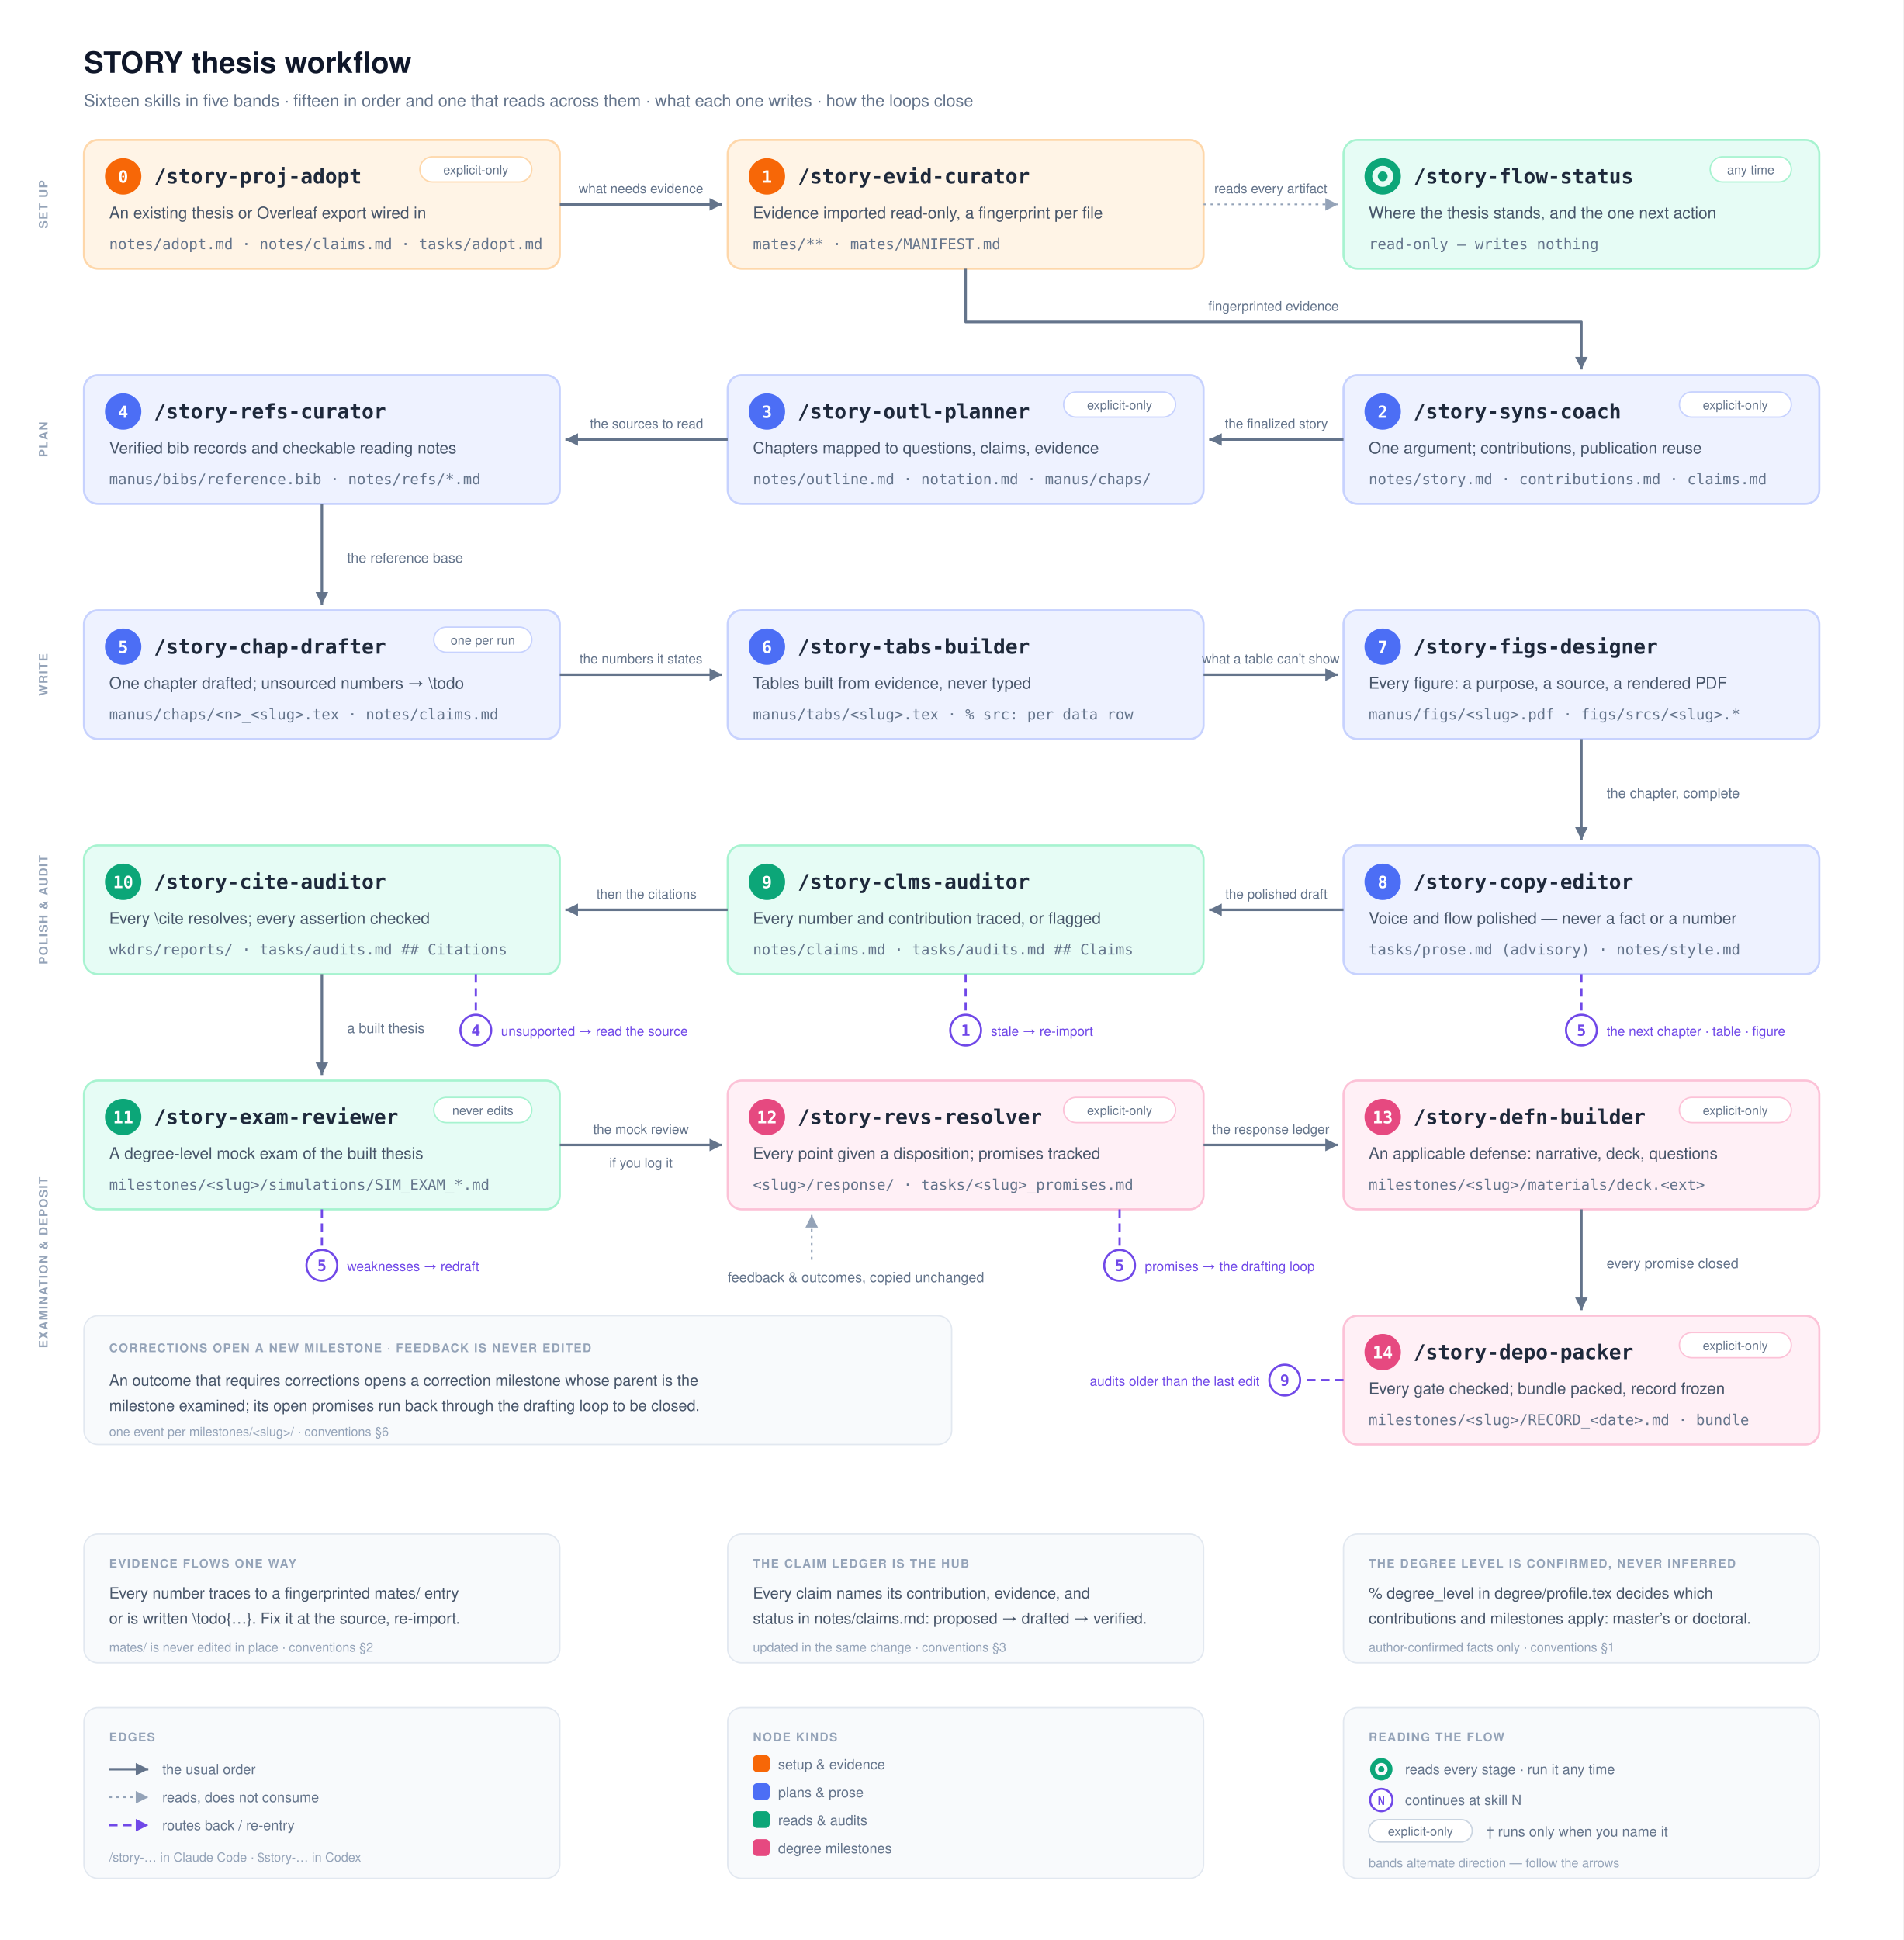
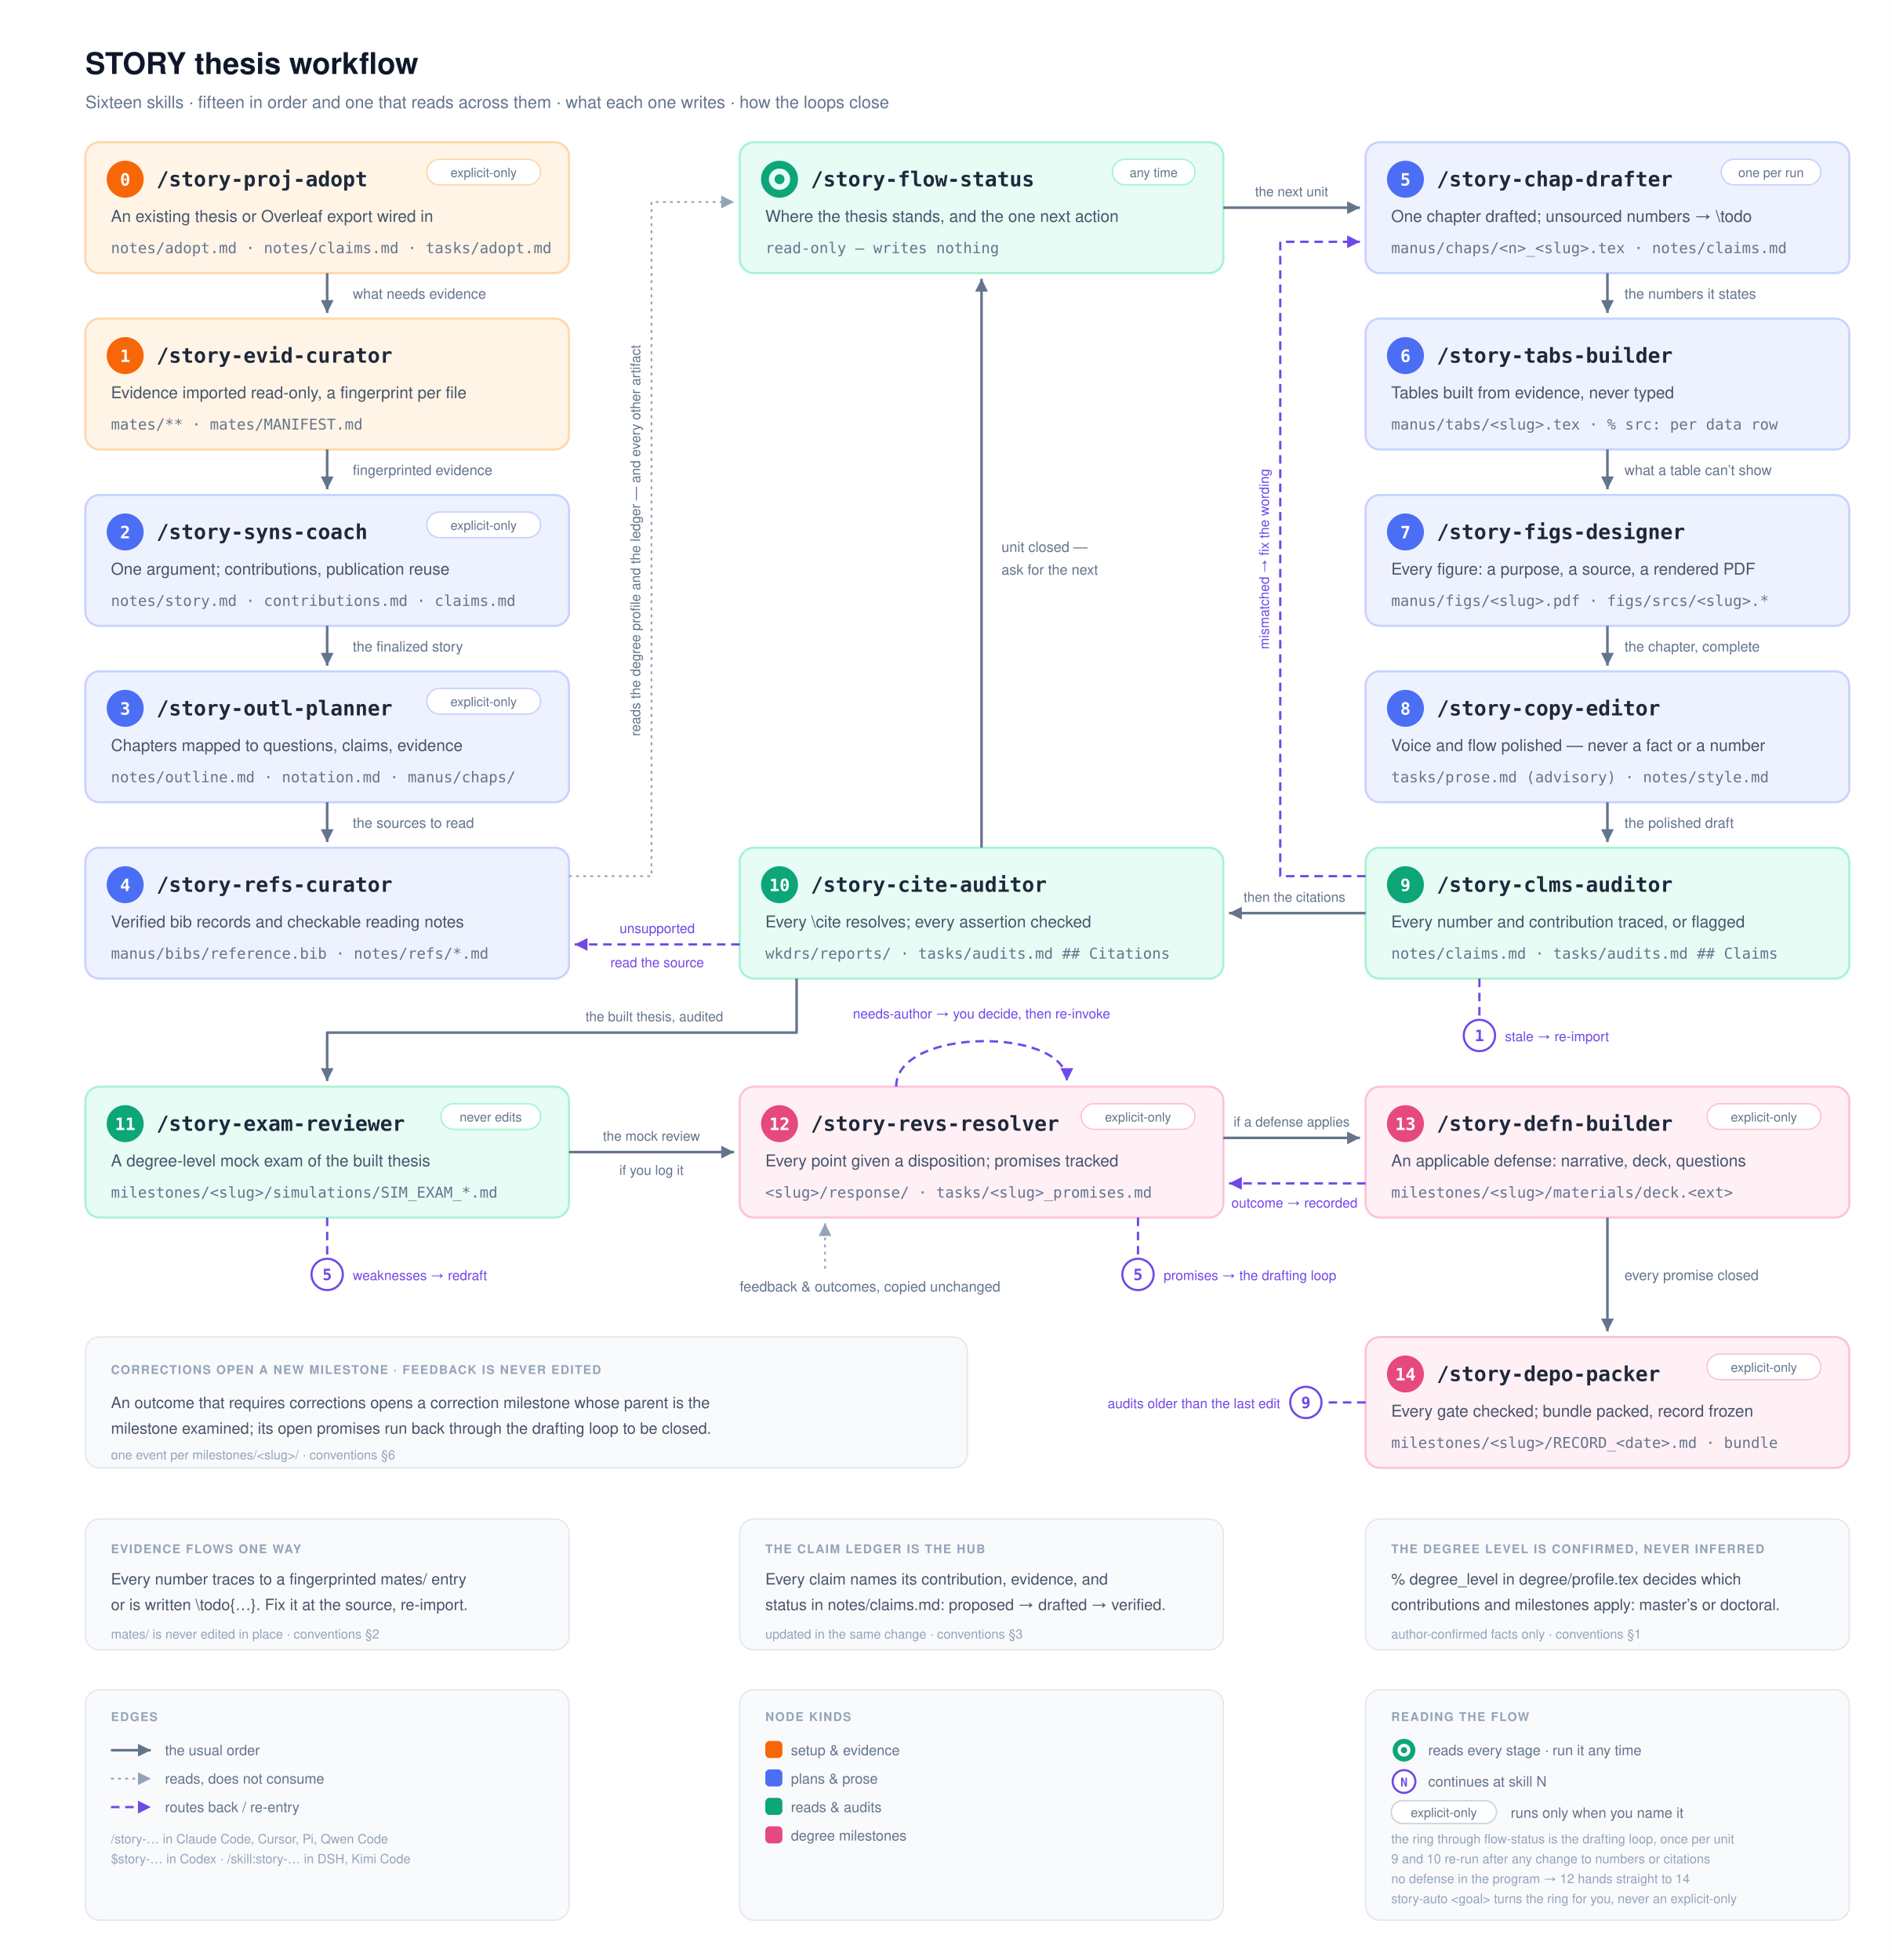
- <svg xmlns="http://www.w3.org/2000/svg" viewBox="0 0 1360 1386" width="1360" height="1386" font-family="-apple-system, BlinkMacSystemFont, 'Segoe UI', Helvetica, Arial, sans-serif">
+ <svg xmlns="http://www.w3.org/2000/svg" viewBox="0 0 1330 1378" width="1330" height="1378" font-family="-apple-system, BlinkMacSystemFont, 'Segoe UI', Helvetica, Arial, sans-serif">
  <defs>
    <style>
      .nt { font-family: Menlo, ui-monospace, SFMono-Regular, Consolas, monospace; font-size: 14.5px; font-weight: 600; fill: #1e293b; }
      .np { font-size: 11.5px; fill: #475569; }
      .no { font-family: Menlo, ui-monospace, SFMono-Regular, Consolas, monospace; font-size: 10.5px; fill: #64748b; }
      .bn { font-family: Menlo, ui-monospace, SFMono-Regular, Consolas, monospace; font-size: 12px; font-weight: 700; fill: #ffffff; text-anchor: middle; }
      .tag { font-size: 9px; fill: #64748b; text-anchor: middle; }
      .el { font-size: 10px; fill: #64748b; }
      .elc { font-size: 9.5px; fill: #64748b; text-anchor: middle; }
      .lv { font-size: 9.5px; fill: #7048e8; }
      .lvc { font-size: 9.5px; fill: #7048e8; text-anchor: middle; }
      .spine { fill: none; stroke: #64748b; stroke-width: 1.8; stroke-linejoin: round; }
      .loop { fill: none; stroke: #7048e8; stroke-width: 1.6; stroke-dasharray: 6 4; stroke-linejoin: round; }
      .stub { fill: none; stroke: #7048e8; stroke-width: 1.6; stroke-dasharray: 6 4; }
      .read { fill: none; stroke: #94a3b8; stroke-width: 1.2; stroke-dasharray: 2 3; stroke-linejoin: round; }
      .ah { fill: #64748b; }
      .ahr { fill: #94a3b8; }
      .ahv { fill: #7048e8; }
      .jn { font-family: Menlo, ui-monospace, SFMono-Regular, Consolas, monospace; font-size: 11px; font-weight: 700; fill: #7048e8; text-anchor: middle; }
      .lh { font-size: 8.5px; font-weight: 700; fill: #94a3b8; letter-spacing: 0.09em; }
-       .bl { font-size: 8.5px; font-weight: 700; fill: #94a3b8; letter-spacing: 0.09em; text-anchor: middle; }
      .ef { font-size: 9px; fill: #94a3b8; }
      .cb { font-size: 11px; fill: #475569; }
    </style>
  </defs>
-   <rect x="0" y="0" width="1360" height="1386" fill="#ffffff" />
+   <rect x="0" y="0" width="1330" height="1378" fill="#ffffff" />
  <text x="60" y="52" font-size="21" font-weight="700" fill="#0f172a">STORY thesis workflow</text>
-   <text x="60" y="76" font-size="12" fill="#64748b">Sixteen skills in five bands · fifteen in order and one that reads across them · what each one writes · how the loops close</text>
-   <text class="bl" x="34" y="146" transform="rotate(-90 34 146)">SET UP</text>
-   <text class="bl" x="34" y="314" transform="rotate(-90 34 314)">PLAN</text>
-   <text class="bl" x="34" y="482" transform="rotate(-90 34 482)">WRITE</text>
-   <text class="bl" x="34" y="650" transform="rotate(-90 34 650)">POLISH &amp; AUDIT</text>
-   <text class="bl" x="34" y="902" transform="rotate(-90 34 902)">EXAMINATION &amp; DEPOSIT</text>
+   <text x="60" y="76" font-size="12" fill="#64748b">Sixteen skills · fifteen in order and one that reads across them · what each one writes · how the loops close</text>
  <rect x="60" y="100" width="340" height="92" rx="10" fill="#fff4e6" stroke="#fed7aa" stroke-width="1.5" />
  <circle cx="88" cy="126" r="13" fill="#f76707" />
  <text class="bn" x="88" y="130.5">0</text>
  <text class="nt" x="110" y="131">/story-proj-adopt</text>
  <rect x="300" y="112" width="80" height="18" rx="9" fill="#ffffff" stroke="#fed7aa" />
  <text class="tag" x="340" y="124.5">explicit-only</text>
  <text class="np" x="78" y="156">An existing thesis or Overleaf export wired in</text>
  <text class="no" x="78" y="178">notes/adopt.md · notes/claims.md · tasks/adopt.md</text>
-   <rect x="520" y="100" width="340" height="92" rx="10" fill="#fff4e6" stroke="#fed7aa" stroke-width="1.5" />
-   <circle cx="548" cy="126" r="13" fill="#f76707" />
-   <text class="bn" x="548" y="130.5">1</text>
-   <text class="nt" x="570" y="131">/story-evid-curator</text>
-   <text class="np" x="538" y="156">Evidence imported read-only, a fingerprint per file</text>
-   <text class="no" x="538" y="178">mates/** · mates/MANIFEST.md</text>
-   <rect x="960" y="100" width="340" height="92" rx="10" fill="#e6fcf5" stroke="#a7f3d0" stroke-width="1.5" />
-   <circle cx="988" cy="126" r="13" fill="#0ca678" />
-   <circle cx="988" cy="126" r="7.5" fill="#e6fcf5" />
-   <circle cx="988" cy="126" r="3.5" fill="#0ca678" />
-   <text class="nt" x="1010" y="131">/story-flow-status</text>
-   <rect x="1222" y="112" width="58" height="18" rx="9" fill="#ffffff" stroke="#a7f3d0" />
-   <text class="tag" x="1251" y="124.5">any time</text>
-   <text class="np" x="978" y="156">Where the thesis stands, and the one next action</text>
-   <text class="no" x="978" y="178">read-only — writes nothing</text>
-   <rect x="960" y="268" width="340" height="92" rx="10" fill="#eef2ff" stroke="#c7d2fe" stroke-width="1.5" />
-   <circle cx="988" cy="294" r="13" fill="#4c6ef5" />
-   <text class="bn" x="988" y="298.5">2</text>
-   <text class="nt" x="1010" y="299">/story-syns-coach</text>
-   <rect x="1200" y="280" width="80" height="18" rx="9" fill="#ffffff" stroke="#c7d2fe" />
-   <text class="tag" x="1240" y="292.5">explicit-only</text>
-   <text class="np" x="978" y="324">One argument; contributions, publication reuse</text>
-   <text class="no" x="978" y="346">notes/story.md · contributions.md · claims.md</text>
-   <rect x="520" y="268" width="340" height="92" rx="10" fill="#eef2ff" stroke="#c7d2fe" stroke-width="1.5" />
-   <circle cx="548" cy="294" r="13" fill="#4c6ef5" />
-   <text class="bn" x="548" y="298.5">3</text>
-   <text class="nt" x="570" y="299">/story-outl-planner</text>
-   <rect x="760" y="280" width="80" height="18" rx="9" fill="#ffffff" stroke="#c7d2fe" />
-   <text class="tag" x="800" y="292.5">explicit-only</text>
-   <text class="np" x="538" y="324">Chapters mapped to questions, claims, evidence</text>
-   <text class="no" x="538" y="346">notes/outline.md · notation.md · manus/chaps/</text>
-   <rect x="60" y="268" width="340" height="92" rx="10" fill="#eef2ff" stroke="#c7d2fe" stroke-width="1.5" />
-   <circle cx="88" cy="294" r="13" fill="#4c6ef5" />
-   <text class="bn" x="88" y="298.5">4</text>
-   <text class="nt" x="110" y="299">/story-refs-curator</text>
-   <text class="np" x="78" y="324">Verified bib records and checkable reading notes</text>
-   <text class="no" x="78" y="346">manus/bibs/reference.bib · notes/refs/*.md</text>
-   <rect x="60" y="436" width="340" height="92" rx="10" fill="#eef2ff" stroke="#c7d2fe" stroke-width="1.5" />
-   <circle cx="88" cy="462" r="13" fill="#4c6ef5" />
-   <text class="bn" x="88" y="466.5">5</text>
-   <text class="nt" x="110" y="467">/story-chap-drafter</text>
-   <rect x="310" y="448" width="70" height="18" rx="9" fill="#ffffff" stroke="#c7d2fe" />
-   <text class="tag" x="345" y="460.5">one per run</text>
-   <text class="np" x="78" y="492">One chapter drafted; unsourced numbers → \todo</text>
-   <text class="no" x="78" y="514">manus/chaps/&lt;n&gt;_&lt;slug&gt;.tex · notes/claims.md</text>
-   <rect x="520" y="436" width="340" height="92" rx="10" fill="#eef2ff" stroke="#c7d2fe" stroke-width="1.5" />
-   <circle cx="548" cy="462" r="13" fill="#4c6ef5" />
-   <text class="bn" x="548" y="466.5">6</text>
-   <text class="nt" x="570" y="467">/story-tabs-builder</text>
-   <text class="np" x="538" y="492">Tables built from evidence, never typed</text>
-   <text class="no" x="538" y="514">manus/tabs/&lt;slug&gt;.tex · % src: per data row</text>
-   <rect x="960" y="436" width="340" height="92" rx="10" fill="#eef2ff" stroke="#c7d2fe" stroke-width="1.5" />
-   <circle cx="988" cy="462" r="13" fill="#4c6ef5" />
-   <text class="bn" x="988" y="466.5">7</text>
-   <text class="nt" x="1010" y="467">/story-figs-designer</text>
-   <text class="np" x="978" y="492">Every figure: a purpose, a source, a rendered PDF</text>
-   <text class="no" x="978" y="514">manus/figs/&lt;slug&gt;.pdf · figs/srcs/&lt;slug&gt;.*</text>
-   <rect x="960" y="604" width="340" height="92" rx="10" fill="#eef2ff" stroke="#c7d2fe" stroke-width="1.5" />
-   <circle cx="988" cy="630" r="13" fill="#4c6ef5" />
-   <text class="bn" x="988" y="634.5">8</text>
-   <text class="nt" x="1010" y="635">/story-copy-editor</text>
-   <text class="np" x="978" y="660">Voice and flow polished — never a fact or a number</text>
-   <text class="no" x="978" y="682">tasks/prose.md (advisory) · notes/style.md</text>
-   <rect x="520" y="604" width="340" height="92" rx="10" fill="#e6fcf5" stroke="#a7f3d0" stroke-width="1.5" />
-   <circle cx="548" cy="630" r="13" fill="#0ca678" />
-   <text class="bn" x="548" y="634.5">9</text>
-   <text class="nt" x="570" y="635">/story-clms-auditor</text>
-   <text class="np" x="538" y="660">Every number and contribution traced, or flagged</text>
-   <text class="no" x="538" y="682">notes/claims.md · tasks/audits.md ## Claims</text>
-   <rect x="60" y="604" width="340" height="92" rx="10" fill="#e6fcf5" stroke="#a7f3d0" stroke-width="1.5" />
-   <circle cx="88" cy="630" r="13" fill="#0ca678" />
-   <text class="bn" x="88" y="634.5">10</text>
-   <text class="nt" x="110" y="635">/story-cite-auditor</text>
-   <text class="np" x="78" y="660">Every \cite resolves; every assertion checked</text>
-   <text class="no" x="78" y="682">wkdrs/reports/ · tasks/audits.md ## Citations</text>
-   <rect x="60" y="772" width="340" height="92" rx="10" fill="#e6fcf5" stroke="#a7f3d0" stroke-width="1.5" />
-   <circle cx="88" cy="798" r="13" fill="#0ca678" />
-   <text class="bn" x="88" y="802.5">11</text>
-   <text class="nt" x="110" y="803">/story-exam-reviewer</text>
-   <rect x="310" y="784" width="70" height="18" rx="9" fill="#ffffff" stroke="#a7f3d0" />
-   <text class="tag" x="345" y="796.5">never edits</text>
-   <text class="np" x="78" y="828">A degree-level mock exam of the built thesis</text>
-   <text class="no" x="78" y="850">milestones/&lt;slug&gt;/simulations/SIM_EXAM_*.md</text>
-   <rect x="520" y="772" width="340" height="92" rx="10" fill="#fff0f6" stroke="#fcc2d7" stroke-width="1.5" />
-   <circle cx="548" cy="798" r="13" fill="#e64980" />
-   <text class="bn" x="548" y="802.5">12</text>
-   <text class="nt" x="570" y="803">/story-revs-resolver</text>
-   <rect x="760" y="784" width="80" height="18" rx="9" fill="#ffffff" stroke="#fcc2d7" />
-   <text class="tag" x="800" y="796.5">explicit-only</text>
-   <text class="np" x="538" y="828">Every point given a disposition; promises tracked</text>
-   <text class="no" x="538" y="850">&lt;slug&gt;/response/ · tasks/&lt;slug&gt;_promises.md</text>
-   <rect x="960" y="772" width="340" height="92" rx="10" fill="#fff0f6" stroke="#fcc2d7" stroke-width="1.5" />
-   <circle cx="988" cy="798" r="13" fill="#e64980" />
-   <text class="bn" x="988" y="802.5">13</text>
-   <text class="nt" x="1010" y="803">/story-defn-builder</text>
-   <rect x="1200" y="784" width="80" height="18" rx="9" fill="#ffffff" stroke="#fcc2d7" />
-   <text class="tag" x="1240" y="796.5">explicit-only</text>
-   <text class="np" x="978" y="828">An applicable defense: narrative, deck, questions</text>
-   <text class="no" x="978" y="850">milestones/&lt;slug&gt;/materials/deck.&lt;ext&gt;</text>
-   <rect x="60" y="940" width="620" height="92" rx="10" fill="#f8fafc" stroke="#e2e8f0" />
-   <text class="lh" x="78" y="966">CORRECTIONS OPEN A NEW MILESTONE · FEEDBACK IS NEVER EDITED</text>
-   <text class="cb" x="78" y="990">An outcome that requires corrections opens a correction milestone whose parent is the</text>
-   <text class="cb" x="78" y="1008">milestone examined; its open promises run back through the drafting loop to be closed.</text>
-   <text class="ef" x="78" y="1026">one event per milestones/&lt;slug&gt;/ · conventions §6</text>
+   <rect x="60" y="224" width="340" height="92" rx="10" fill="#fff4e6" stroke="#fed7aa" stroke-width="1.5" />
+   <circle cx="88" cy="250" r="13" fill="#f76707" />
+   <text class="bn" x="88" y="254.5">1</text>
+   <text class="nt" x="110" y="255">/story-evid-curator</text>
+   <text class="np" x="78" y="280">Evidence imported read-only, a fingerprint per file</text>
+   <text class="no" x="78" y="302">mates/** · mates/MANIFEST.md</text>
+   <rect x="60" y="348" width="340" height="92" rx="10" fill="#eef2ff" stroke="#c7d2fe" stroke-width="1.5" />
+   <circle cx="88" cy="374" r="13" fill="#4c6ef5" />
+   <text class="bn" x="88" y="378.5">2</text>
+   <text class="nt" x="110" y="379">/story-syns-coach</text>
+   <rect x="300" y="360" width="80" height="18" rx="9" fill="#ffffff" stroke="#c7d2fe" />
+   <text class="tag" x="340" y="372.5">explicit-only</text>
+   <text class="np" x="78" y="404">One argument; contributions, publication reuse</text>
+   <text class="no" x="78" y="426">notes/story.md · contributions.md · claims.md</text>
+   <rect x="60" y="472" width="340" height="92" rx="10" fill="#eef2ff" stroke="#c7d2fe" stroke-width="1.5" />
+   <circle cx="88" cy="498" r="13" fill="#4c6ef5" />
+   <text class="bn" x="88" y="502.5">3</text>
+   <text class="nt" x="110" y="503">/story-outl-planner</text>
+   <rect x="300" y="484" width="80" height="18" rx="9" fill="#ffffff" stroke="#c7d2fe" />
+   <text class="tag" x="340" y="496.5">explicit-only</text>
+   <text class="np" x="78" y="528">Chapters mapped to questions, claims, evidence</text>
+   <text class="no" x="78" y="550">notes/outline.md · notation.md · manus/chaps/</text>
+   <rect x="60" y="596" width="340" height="92" rx="10" fill="#eef2ff" stroke="#c7d2fe" stroke-width="1.5" />
+   <circle cx="88" cy="622" r="13" fill="#4c6ef5" />
+   <text class="bn" x="88" y="626.5">4</text>
+   <text class="nt" x="110" y="627">/story-refs-curator</text>
+   <text class="np" x="78" y="652">Verified bib records and checkable reading notes</text>
+   <text class="no" x="78" y="674">manus/bibs/reference.bib · notes/refs/*.md</text>
+   <rect x="520" y="100" width="340" height="92" rx="10" fill="#e6fcf5" stroke="#a7f3d0" stroke-width="1.5" />
+   <circle cx="548" cy="126" r="13" fill="#0ca678" />
+   <circle cx="548" cy="126" r="7.5" fill="#e6fcf5" />
+   <circle cx="548" cy="126" r="3.5" fill="#0ca678" />
+   <text class="nt" x="570" y="131">/story-flow-status</text>
+   <rect x="782" y="112" width="58" height="18" rx="9" fill="#ffffff" stroke="#a7f3d0" />
+   <text class="tag" x="811" y="124.5">any time</text>
+   <text class="np" x="538" y="156">Where the thesis stands, and the one next action</text>
+   <text class="no" x="538" y="178">read-only — writes nothing</text>
+   <rect x="520" y="596" width="340" height="92" rx="10" fill="#e6fcf5" stroke="#a7f3d0" stroke-width="1.5" />
+   <circle cx="548" cy="622" r="13" fill="#0ca678" />
+   <text class="bn" x="548" y="626.5">10</text>
+   <text class="nt" x="570" y="627">/story-cite-auditor</text>
+   <text class="np" x="538" y="652">Every \cite resolves; every assertion checked</text>
+   <text class="no" x="538" y="674">wkdrs/reports/ · tasks/audits.md ## Citations</text>
+   <rect x="960" y="100" width="340" height="92" rx="10" fill="#eef2ff" stroke="#c7d2fe" stroke-width="1.5" />
+   <circle cx="988" cy="126" r="13" fill="#4c6ef5" />
+   <text class="bn" x="988" y="130.5">5</text>
+   <text class="nt" x="1010" y="131">/story-chap-drafter</text>
+   <rect x="1210" y="112" width="70" height="18" rx="9" fill="#ffffff" stroke="#c7d2fe" />
+   <text class="tag" x="1245" y="124.5">one per run</text>
+   <text class="np" x="978" y="156">One chapter drafted; unsourced numbers → \todo</text>
+   <text class="no" x="978" y="178">manus/chaps/&lt;n&gt;_&lt;slug&gt;.tex · notes/claims.md</text>
+   <rect x="960" y="224" width="340" height="92" rx="10" fill="#eef2ff" stroke="#c7d2fe" stroke-width="1.5" />
+   <circle cx="988" cy="250" r="13" fill="#4c6ef5" />
+   <text class="bn" x="988" y="254.5">6</text>
+   <text class="nt" x="1010" y="255">/story-tabs-builder</text>
+   <text class="np" x="978" y="280">Tables built from evidence, never typed</text>
+   <text class="no" x="978" y="302">manus/tabs/&lt;slug&gt;.tex · % src: per data row</text>
+   <rect x="960" y="348" width="340" height="92" rx="10" fill="#eef2ff" stroke="#c7d2fe" stroke-width="1.5" />
+   <circle cx="988" cy="374" r="13" fill="#4c6ef5" />
+   <text class="bn" x="988" y="378.5">7</text>
+   <text class="nt" x="1010" y="379">/story-figs-designer</text>
+   <text class="np" x="978" y="404">Every figure: a purpose, a source, a rendered PDF</text>
+   <text class="no" x="978" y="426">manus/figs/&lt;slug&gt;.pdf · figs/srcs/&lt;slug&gt;.*</text>
+   <rect x="960" y="472" width="340" height="92" rx="10" fill="#eef2ff" stroke="#c7d2fe" stroke-width="1.5" />
+   <circle cx="988" cy="498" r="13" fill="#4c6ef5" />
+   <text class="bn" x="988" y="502.5">8</text>
+   <text class="nt" x="1010" y="503">/story-copy-editor</text>
+   <text class="np" x="978" y="528">Voice and flow polished — never a fact or a number</text>
+   <text class="no" x="978" y="550">tasks/prose.md (advisory) · notes/style.md</text>
+   <rect x="960" y="596" width="340" height="92" rx="10" fill="#e6fcf5" stroke="#a7f3d0" stroke-width="1.5" />
+   <circle cx="988" cy="622" r="13" fill="#0ca678" />
+   <text class="bn" x="988" y="626.5">9</text>
+   <text class="nt" x="1010" y="627">/story-clms-auditor</text>
+   <text class="np" x="978" y="652">Every number and contribution traced, or flagged</text>
+   <text class="no" x="978" y="674">notes/claims.md · tasks/audits.md ## Claims</text>
+   <rect x="60" y="764" width="340" height="92" rx="10" fill="#e6fcf5" stroke="#a7f3d0" stroke-width="1.5" />
+   <circle cx="88" cy="790" r="13" fill="#0ca678" />
+   <text class="bn" x="88" y="794.5">11</text>
+   <text class="nt" x="110" y="795">/story-exam-reviewer</text>
+   <rect x="310" y="776" width="70" height="18" rx="9" fill="#ffffff" stroke="#a7f3d0" />
+   <text class="tag" x="345" y="788.5">never edits</text>
+   <text class="np" x="78" y="820">A degree-level mock exam of the built thesis</text>
+   <text class="no" x="78" y="842">milestones/&lt;slug&gt;/simulations/SIM_EXAM_*.md</text>
+   <rect x="520" y="764" width="340" height="92" rx="10" fill="#fff0f6" stroke="#fcc2d7" stroke-width="1.5" />
+   <circle cx="548" cy="790" r="13" fill="#e64980" />
+   <text class="bn" x="548" y="794.5">12</text>
+   <text class="nt" x="570" y="795">/story-revs-resolver</text>
+   <rect x="760" y="776" width="80" height="18" rx="9" fill="#ffffff" stroke="#fcc2d7" />
+   <text class="tag" x="800" y="788.5">explicit-only</text>
+   <text class="np" x="538" y="820">Every point given a disposition; promises tracked</text>
+   <text class="no" x="538" y="842">&lt;slug&gt;/response/ · tasks/&lt;slug&gt;_promises.md</text>
+   <rect x="960" y="764" width="340" height="92" rx="10" fill="#fff0f6" stroke="#fcc2d7" stroke-width="1.5" />
+   <circle cx="988" cy="790" r="13" fill="#e64980" />
+   <text class="bn" x="988" y="794.5">13</text>
+   <text class="nt" x="1010" y="795">/story-defn-builder</text>
+   <rect x="1200" y="776" width="80" height="18" rx="9" fill="#ffffff" stroke="#fcc2d7" />
+   <text class="tag" x="1240" y="788.5">explicit-only</text>
+   <text class="np" x="978" y="820">An applicable defense: narrative, deck, questions</text>
+   <text class="no" x="978" y="842">milestones/&lt;slug&gt;/materials/deck.&lt;ext&gt;</text>
  <rect x="960" y="940" width="340" height="92" rx="10" fill="#fff0f6" stroke="#fcc2d7" stroke-width="1.5" />
  <circle cx="988" cy="966" r="13" fill="#e64980" />
  <text class="bn" x="988" y="970.5">14</text>
  <text class="nt" x="1010" y="971">/story-depo-packer</text>
  <rect x="1200" y="952" width="80" height="18" rx="9" fill="#ffffff" stroke="#fcc2d7" />
  <text class="tag" x="1240" y="964.5">explicit-only</text>
  <text class="np" x="978" y="996">Every gate checked; bundle packed, record frozen</text>
  <text class="no" x="978" y="1018">milestones/&lt;slug&gt;/RECORD_&lt;date&gt;.md · bundle</text>
-   <path class="spine" d="M400,146 L516,146" />
-   <path class="ah" d="M516,146 L507,141.5 L507,150.5 Z" />
-   <text class="elc" x="458" y="138">what needs evidence</text>
-   <path class="read" d="M860,146 L956,146" />
-   <path class="ahr" d="M956,146 L947,141.5 L947,150.5 Z" />
-   <text class="elc" x="908" y="138">reads every artifact</text>
-   <path class="spine" d="M960,314 L864,314" />
-   <path class="ah" d="M864,314 L873,309.5 L873,318.5 Z" />
-   <text class="elc" x="912" y="306">the finalized story</text>
-   <path class="spine" d="M520,314 L404,314" />
-   <path class="ah" d="M404,314 L413,309.5 L413,318.5 Z" />
-   <text class="elc" x="462" y="306">the sources to read</text>
-   <path class="spine" d="M400,482 L516,482" />
-   <path class="ah" d="M516,482 L507,477.5 L507,486.5 Z" />
-   <text class="elc" x="458" y="474">the numbers it states</text>
-   <path class="spine" d="M860,482 L956,482" />
-   <path class="ah" d="M956,482 L947,477.5 L947,486.5 Z" />
-   <text class="elc" x="908" y="474">what a table can’t show</text>
-   <path class="spine" d="M960,650 L864,650" />
-   <path class="ah" d="M864,650 L873,645.5 L873,654.5 Z" />
-   <text class="elc" x="912" y="642">the polished draft</text>
-   <path class="spine" d="M520,650 L404,650" />
-   <path class="ah" d="M404,650 L413,645.5 L413,654.5 Z" />
-   <text class="elc" x="462" y="642">then the citations</text>
-   <path class="spine" d="M400,818 L516,818" />
-   <path class="ah" d="M516,818 L507,813.5 L507,822.5 Z" />
-   <text class="elc" x="458" y="810">the mock review</text>
-   <text class="elc" x="458" y="834">if you log it</text>
-   <path class="spine" d="M860,818 L956,818" />
-   <path class="ah" d="M956,818 L947,813.5 L947,822.5 Z" />
-   <text class="elc" x="908" y="810">the response ledger</text>
-   <path class="spine" d="M690,192 L690,230 L1130,230 L1130,264" />
-   <path class="ah" d="M1130,264 L1125.5,255 L1134.5,255 Z" />
-   <text class="elc" x="910" y="222">fingerprinted evidence</text>
-   <path class="spine" d="M230,360 L230,432" />
-   <path class="ah" d="M230,432 L225.5,423 L234.5,423 Z" />
-   <text class="el" x="248" y="402">the reference base</text>
-   <path class="spine" d="M1130,528 L1130,600" />
-   <path class="ah" d="M1130,600 L1125.5,591 L1134.5,591 Z" />
-   <text class="el" x="1148" y="570">the chapter, complete</text>
-   <path class="spine" d="M230,696 L230,768" />
-   <path class="ah" d="M230,768 L225.5,759 L234.5,759 Z" />
-   <text class="el" x="248" y="738">a built thesis</text>
-   <path class="read" d="M580,900 L580,868" />
-   <path class="ahr" d="M580,868 L575.5,877 L584.5,877 Z" />
-   <text class="el" x="520" y="916">feedback &amp; outcomes, copied unchanged</text>
-   <path class="spine" d="M1130,864 L1130,936" />
+   <rect x="60" y="940" width="620" height="92" rx="10" fill="#f8fafc" stroke="#e2e8f0" />
+   <text class="lh" x="78" y="966">CORRECTIONS OPEN A NEW MILESTONE · FEEDBACK IS NEVER EDITED</text>
+   <text class="cb" x="78" y="990">An outcome that requires corrections opens a correction milestone whose parent is the</text>
+   <text class="cb" x="78" y="1008">milestone examined; its open promises run back through the drafting loop to be closed.</text>
+   <text class="ef" x="78" y="1026">one event per milestones/&lt;slug&gt;/ · conventions §6</text>
+   <path class="spine" d="M230,192 L230,220" />
+   <path class="ah" d="M230,220 L225.5,211 L234.5,211 Z" />
+   <text class="el" x="248" y="210">what needs evidence</text>
+   <path class="spine" d="M230,316 L230,344" />
+   <path class="ah" d="M230,344 L225.5,335 L234.5,335 Z" />
+   <text class="el" x="248" y="334">fingerprinted evidence</text>
+   <path class="spine" d="M230,440 L230,468" />
+   <path class="ah" d="M230,468 L225.5,459 L234.5,459 Z" />
+   <text class="el" x="248" y="458">the finalized story</text>
+   <path class="spine" d="M230,564 L230,592" />
+   <path class="ah" d="M230,592 L225.5,583 L234.5,583 Z" />
+   <text class="el" x="248" y="582">the sources to read</text>
+   <path class="read" d="M400,616 L458,616 L458,142 L516,142" />
+   <path class="ahr" d="M516,142 L507,137.5 L507,146.5 Z" />
+   <text class="elc" x="450" y="380" transform="rotate(-90 450 380)">reads the degree profile and the ledger — and every other artifact</text>
+   <path class="spine" d="M860,146 L956,146" />
+   <path class="ah" d="M956,146 L947,141.5 L947,150.5 Z" />
+   <text class="elc" x="908" y="138">the next unit</text>
+   <path class="spine" d="M1130,192 L1130,220" />
+   <path class="ah" d="M1130,220 L1125.5,211 L1134.5,211 Z" />
+   <text class="el" x="1142" y="210">the numbers it states</text>
+   <path class="spine" d="M1130,316 L1130,344" />
+   <path class="ah" d="M1130,344 L1125.5,335 L1134.5,335 Z" />
+   <text class="el" x="1142" y="334">what a table can’t show</text>
+   <path class="spine" d="M1130,440 L1130,468" />
+   <path class="ah" d="M1130,468 L1125.5,459 L1134.5,459 Z" />
+   <text class="el" x="1142" y="458">the chapter, complete</text>
+   <path class="spine" d="M1130,564 L1130,592" />
+   <path class="ah" d="M1130,592 L1125.5,583 L1134.5,583 Z" />
+   <text class="el" x="1142" y="582">the polished draft</text>
+   <path class="spine" d="M960,642 L864,642" />
+   <path class="ah" d="M864,642 L873,637.5 L873,646.5 Z" />
+   <text class="elc" x="910" y="634">then the citations</text>
+   <path class="spine" d="M690,596 L690,196" />
+   <path class="ah" d="M690,196 L685.5,205 L694.5,205 Z" />
+   <text class="el" x="704" y="388">unit closed —</text>
+   <text class="el" x="704" y="404">ask for the next</text>
+   <path class="spine" d="M560,688 L560,726 L230,726 L230,760" />
+   <path class="ah" d="M230,760 L225.5,751 L234.5,751 Z" />
+   <text class="elc" x="460" y="718">the built thesis, audited</text>
+   <path class="spine" d="M400,810 L516,810" />
+   <path class="ah" d="M516,810 L507,805.5 L507,814.5 Z" />
+   <text class="elc" x="458" y="802">the mock review</text>
+   <text class="elc" x="458" y="826">if you log it</text>
+   <path class="spine" d="M860,800 L956,800" />
+   <path class="ah" d="M956,800 L947,795.5 L947,804.5 Z" />
+   <text class="elc" x="908" y="792">if a defense applies</text>
+   <path class="read" d="M580,892 L580,860" />
+   <path class="ahr" d="M580,860 L575.5,869 L584.5,869 Z" />
+   <text class="el" x="520" y="908">feedback &amp; outcomes, copied unchanged</text>
+   <path class="spine" d="M1130,856 L1130,936" />
  <path class="ah" d="M1130,936 L1125.5,927 L1134.5,927 Z" />
-   <text class="el" x="1148" y="906">every promise closed</text>
-   <path class="stub" d="M1130,696 L1130,722" />
-   <circle cx="1130" cy="736" r="11" fill="#ffffff" stroke="#7048e8" stroke-width="1.5" />
-   <text class="jn" x="1130" y="740">5</text>
-   <text class="lv" x="1148" y="740">the next chapter · table · figure</text>
-   <path class="stub" d="M690,696 L690,722" />
-   <circle cx="690" cy="736" r="11" fill="#ffffff" stroke="#7048e8" stroke-width="1.5" />
-   <text class="jn" x="690" y="740">1</text>
-   <text class="lv" x="708" y="740">stale → re-import</text>
-   <path class="stub" d="M340,696 L340,722" />
-   <circle cx="340" cy="736" r="11" fill="#ffffff" stroke="#7048e8" stroke-width="1.5" />
-   <text class="jn" x="340" y="740">4</text>
-   <text class="lv" x="358" y="740">unsupported → read the source</text>
-   <path class="stub" d="M230,864 L230,890" />
-   <circle cx="230" cy="904" r="11" fill="#ffffff" stroke="#7048e8" stroke-width="1.5" />
-   <text class="jn" x="230" y="908">5</text>
-   <text class="lv" x="248" y="908">weaknesses → redraft</text>
-   <path class="stub" d="M800,864 L800,890" />
-   <circle cx="800" cy="904" r="11" fill="#ffffff" stroke="#7048e8" stroke-width="1.5" />
-   <text class="jn" x="800" y="908">5</text>
-   <text class="lv" x="818" y="908">promises → the drafting loop</text>
+   <text class="el" x="1142" y="900">every promise closed</text>
+   <path class="loop" d="M960,616 L900,616 L900,170 L956,170" />
+   <path class="ahv" d="M956,170 L947,165.5 L947,174.5 Z" />
+   <text class="lvc" x="892" y="393" transform="rotate(-90 892 393)">mismatched → fix the wording</text>
+   <path class="loop" d="M520,664 L404,664" />
+   <path class="ahv" d="M404,664 L413,659.5 L413,668.5 Z" />
+   <text class="lvc" x="462" y="656">unsupported</text>
+   <text class="lvc" x="462" y="680">read the source</text>
+   <path class="loop" d="M960,832 L864,832" />
+   <path class="ahv" d="M864,832 L873,827.5 L873,836.5 Z" />
+   <text class="lvc" x="910" y="849">outcome → recorded</text>
+   <path class="loop" d="M630,764 C630,722 750,722 750,760" />
+   <path class="ahv" d="M750,760 L745.5,751 L754.5,751 Z" />
+   <text class="lvc" x="690" y="716">needs-author → you decide, then re-invoke</text>
+   <path class="stub" d="M1040,688 L1040,714" />
+   <circle cx="1040" cy="728" r="11" fill="#ffffff" stroke="#7048e8" stroke-width="1.5" />
+   <text class="jn" x="1040" y="732">1</text>
+   <text class="lv" x="1058" y="732">stale → re-import</text>
+   <path class="stub" d="M230,856 L230,882" />
+   <circle cx="230" cy="896" r="11" fill="#ffffff" stroke="#7048e8" stroke-width="1.5" />
+   <text class="jn" x="230" y="900">5</text>
+   <text class="lv" x="248" y="900">weaknesses → redraft</text>
+   <path class="stub" d="M800,856 L800,882" />
+   <circle cx="800" cy="896" r="11" fill="#ffffff" stroke="#7048e8" stroke-width="1.5" />
+   <text class="jn" x="800" y="900">5</text>
+   <text class="lv" x="818" y="900">promises → the drafting loop</text>
  <path class="stub" d="M960,986 L930,986" />
  <circle cx="918" cy="986" r="11" fill="#ffffff" stroke="#7048e8" stroke-width="1.5" />
  <text class="jn" x="918" y="990">9</text>
  <text class="lv" x="900" y="990" text-anchor="end">audits older than the last edit</text>
-   <rect x="60" y="1096" width="340" height="92" rx="10" fill="#f8fafc" stroke="#e2e8f0" />
-   <text class="lh" x="78" y="1120">EVIDENCE FLOWS ONE WAY</text>
-   <text class="cb" x="78" y="1142">Every number traces to a fingerprinted mates/ entry</text>
-   <text class="cb" x="78" y="1160">or is written \todo{…}. Fix it at the source, re-import.</text>
-   <text class="ef" x="78" y="1180">mates/ is never edited in place · conventions §2</text>
-   <rect x="520" y="1096" width="340" height="92" rx="10" fill="#f8fafc" stroke="#e2e8f0" />
-   <text class="lh" x="538" y="1120">THE CLAIM LEDGER IS THE HUB</text>
-   <text class="cb" x="538" y="1142">Every claim names its contribution, evidence, and</text>
-   <text class="cb" x="538" y="1160">status in notes/claims.md: proposed → drafted → verified.</text>
-   <text class="ef" x="538" y="1180">updated in the same change · conventions §3</text>
-   <rect x="960" y="1096" width="340" height="92" rx="10" fill="#f8fafc" stroke="#e2e8f0" />
-   <text class="lh" x="978" y="1120">THE DEGREE LEVEL IS CONFIRMED, NEVER INFERRED</text>
-   <text class="cb" x="978" y="1142">% degree_level in degree/profile.tex decides which</text>
-   <text class="cb" x="978" y="1160">contributions and milestones apply: master’s or doctoral.</text>
-   <text class="ef" x="978" y="1180">author-confirmed facts only · conventions §1</text>
-   <rect x="60" y="1220" width="340" height="122" rx="10" fill="#f8fafc" stroke="#e2e8f0" />
-   <text class="lh" x="78" y="1244">EDGES</text>
-   <path class="spine" d="M78,1264 L106,1264" />
-   <path class="ah" d="M106,1264 L97,1259.5 L97,1268.5 Z" />
-   <text class="el" x="116" y="1267.5">the usual order</text>
-   <path class="read" d="M78,1284 L106,1284" />
-   <path class="ahr" d="M106,1284 L97,1279.5 L97,1288.5 Z" />
-   <text class="el" x="116" y="1287.5">reads, does not consume</text>
-   <path class="loop" d="M78,1304 L106,1304" />
-   <path class="ahv" d="M106,1304 L97,1299.5 L97,1308.5 Z" />
-   <text class="el" x="116" y="1307.5">routes back / re-entry</text>
-   <text class="ef" x="78" y="1330">/story-… in Claude Code · $story-… in Codex</text>
-   <rect x="520" y="1220" width="340" height="122" rx="10" fill="#f8fafc" stroke="#e2e8f0" />
-   <text class="lh" x="538" y="1244">NODE KINDS</text>
-   <rect x="538" y="1254" width="12" height="12" rx="3" fill="#f76707" />
-   <text class="el" x="556" y="1264">setup &amp; evidence</text>
-   <rect x="538" y="1274" width="12" height="12" rx="3" fill="#4c6ef5" />
-   <text class="el" x="556" y="1284">plans &amp; prose</text>
-   <rect x="538" y="1294" width="12" height="12" rx="3" fill="#0ca678" />
-   <text class="el" x="556" y="1304">reads &amp; audits</text>
-   <rect x="538" y="1314" width="12" height="12" rx="3" fill="#e64980" />
-   <text class="el" x="556" y="1324">degree milestones</text>
-   <rect x="960" y="1220" width="340" height="122" rx="10" fill="#f8fafc" stroke="#e2e8f0" />
-   <text class="lh" x="978" y="1244">READING THE FLOW</text>
-   <circle cx="987" cy="1264" r="8" fill="#0ca678" />
-   <circle cx="987" cy="1264" r="4.5" fill="#f8fafc" />
-   <circle cx="987" cy="1264" r="2.2" fill="#0ca678" />
-   <text class="el" x="1004" y="1267.5">reads every stage · run it any time</text>
-   <circle cx="987" cy="1286" r="8" fill="#ffffff" stroke="#7048e8" stroke-width="1.5" />
-   <text class="jn" x="987" y="1289.5" style="font-size:8.5px">N</text>
-   <text class="el" x="1004" y="1289.5">continues at skill N</text>
-   <rect x="978" y="1300" width="74" height="16" rx="8" fill="#ffffff" stroke="#cbd5e1" />
-   <text class="tag" x="1015" y="1311.5">explicit-only</text>
-   <text class="el" x="1062" y="1312">† runs only when you name it</text>
-   <text class="ef" x="978" y="1334">bands alternate direction — follow the arrows</text>
+   <rect x="60" y="1068" width="340" height="92" rx="10" fill="#f8fafc" stroke="#e2e8f0" />
+   <text class="lh" x="78" y="1092">EVIDENCE FLOWS ONE WAY</text>
+   <text class="cb" x="78" y="1114">Every number traces to a fingerprinted mates/ entry</text>
+   <text class="cb" x="78" y="1132">or is written \todo{…}. Fix it at the source, re-import.</text>
+   <text class="ef" x="78" y="1152">mates/ is never edited in place · conventions §2</text>
+   <rect x="520" y="1068" width="340" height="92" rx="10" fill="#f8fafc" stroke="#e2e8f0" />
+   <text class="lh" x="538" y="1092">THE CLAIM LEDGER IS THE HUB</text>
+   <text class="cb" x="538" y="1114">Every claim names its contribution, evidence, and</text>
+   <text class="cb" x="538" y="1132">status in notes/claims.md: proposed → drafted → verified.</text>
+   <text class="ef" x="538" y="1152">updated in the same change · conventions §3</text>
+   <rect x="960" y="1068" width="340" height="92" rx="10" fill="#f8fafc" stroke="#e2e8f0" />
+   <text class="lh" x="978" y="1092">THE DEGREE LEVEL IS CONFIRMED, NEVER INFERRED</text>
+   <text class="cb" x="978" y="1114">% degree_level in degree/profile.tex decides which</text>
+   <text class="cb" x="978" y="1132">contributions and milestones apply: master’s or doctoral.</text>
+   <text class="ef" x="978" y="1152">author-confirmed facts only · conventions §1</text>
+   <rect x="60" y="1188" width="340" height="162" rx="10" fill="#f8fafc" stroke="#e2e8f0" />
+   <text class="lh" x="78" y="1210">EDGES</text>
+   <path class="spine" d="M78,1230.5 L106,1230.5" />
+   <path class="ah" d="M106,1230.5 L97,1226 L97,1235 Z" />
+   <text class="el" x="116" y="1234">the usual order</text>
+   <path class="read" d="M78,1250.5 L106,1250.5" />
+   <path class="ahr" d="M106,1250.5 L97,1246 L97,1255 Z" />
+   <text class="el" x="116" y="1254">reads, does not consume</text>
+   <path class="loop" d="M78,1270.5 L106,1270.5" />
+   <path class="ahv" d="M106,1270.5 L97,1266 L97,1275 Z" />
+   <text class="el" x="116" y="1274">routes back / re-entry</text>
+   <text class="ef" x="78" y="1296">/story-… in Claude Code, Cursor, Pi, Qwen Code</text>
+   <text class="ef" x="78" y="1310">$story-… in Codex · /skill:story-… in DSH, Kimi Code</text>
+   <rect x="520" y="1188" width="340" height="162" rx="10" fill="#f8fafc" stroke="#e2e8f0" />
+   <text class="lh" x="538" y="1210">NODE KINDS</text>
+   <rect x="538" y="1224" width="12" height="12" rx="3" fill="#f76707" />
+   <text class="el" x="556" y="1234">setup &amp; evidence</text>
+   <rect x="538" y="1244" width="12" height="12" rx="3" fill="#4c6ef5" />
+   <text class="el" x="556" y="1254">plans &amp; prose</text>
+   <rect x="538" y="1264" width="12" height="12" rx="3" fill="#0ca678" />
+   <text class="el" x="556" y="1274">reads &amp; audits</text>
+   <rect x="538" y="1284" width="12" height="12" rx="3" fill="#e64980" />
+   <text class="el" x="556" y="1294">degree milestones</text>
+   <rect x="960" y="1188" width="340" height="162" rx="10" fill="#f8fafc" stroke="#e2e8f0" />
+   <text class="lh" x="978" y="1210">READING THE FLOW</text>
+   <circle cx="987" cy="1230.5" r="8" fill="#0ca678" />
+   <circle cx="987" cy="1230.5" r="4.5" fill="#f8fafc" />
+   <circle cx="987" cy="1230.5" r="2.2" fill="#0ca678" />
+   <text class="el" x="1004" y="1234">reads every stage · run it any time</text>
+   <circle cx="987" cy="1252.5" r="8" fill="#ffffff" stroke="#7048e8" stroke-width="1.5" />
+   <text class="jn" x="987" y="1256" style="font-size:8.5px">N</text>
+   <text class="el" x="1004" y="1256">continues at skill N</text>
+   <rect x="978" y="1266" width="74" height="16" rx="8" fill="#ffffff" stroke="#cbd5e1" />
+   <text class="tag" x="1015" y="1277.5">explicit-only</text>
+   <text class="el" x="1062" y="1278">runs only when you name it</text>
+   <text class="ef" x="978" y="1296">the ring through flow-status is the drafting loop, once per unit</text>
+   <text class="ef" x="978" y="1310">9 and 10 re-run after any change to numbers or citations</text>
+   <text class="ef" x="978" y="1324">no defense in the program → 12 hands straight to 14</text>
+   <text class="ef" x="978" y="1338">story-auto &lt;goal&gt; turns the ring for you, never an explicit-only</text>
</svg>
